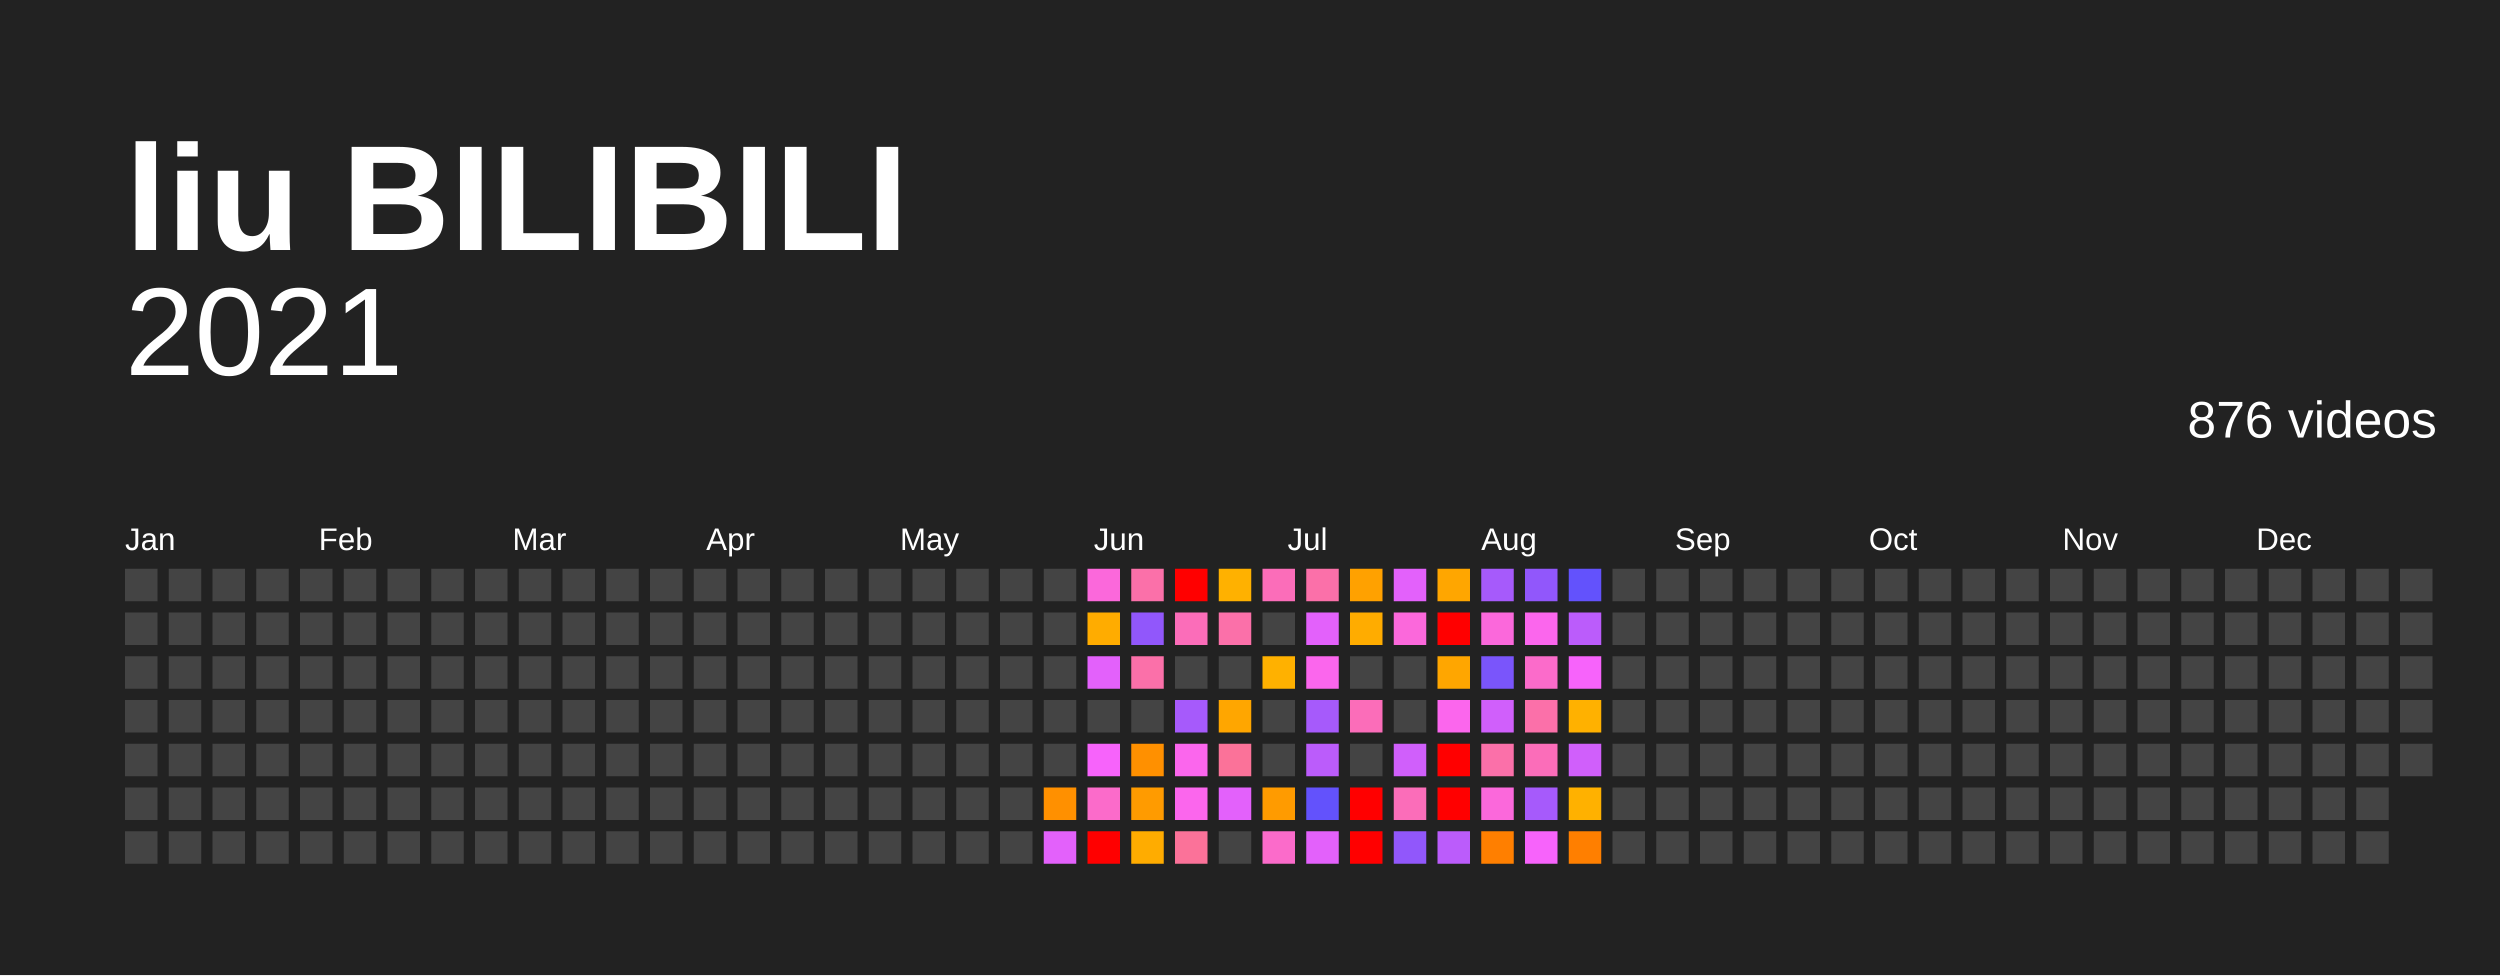
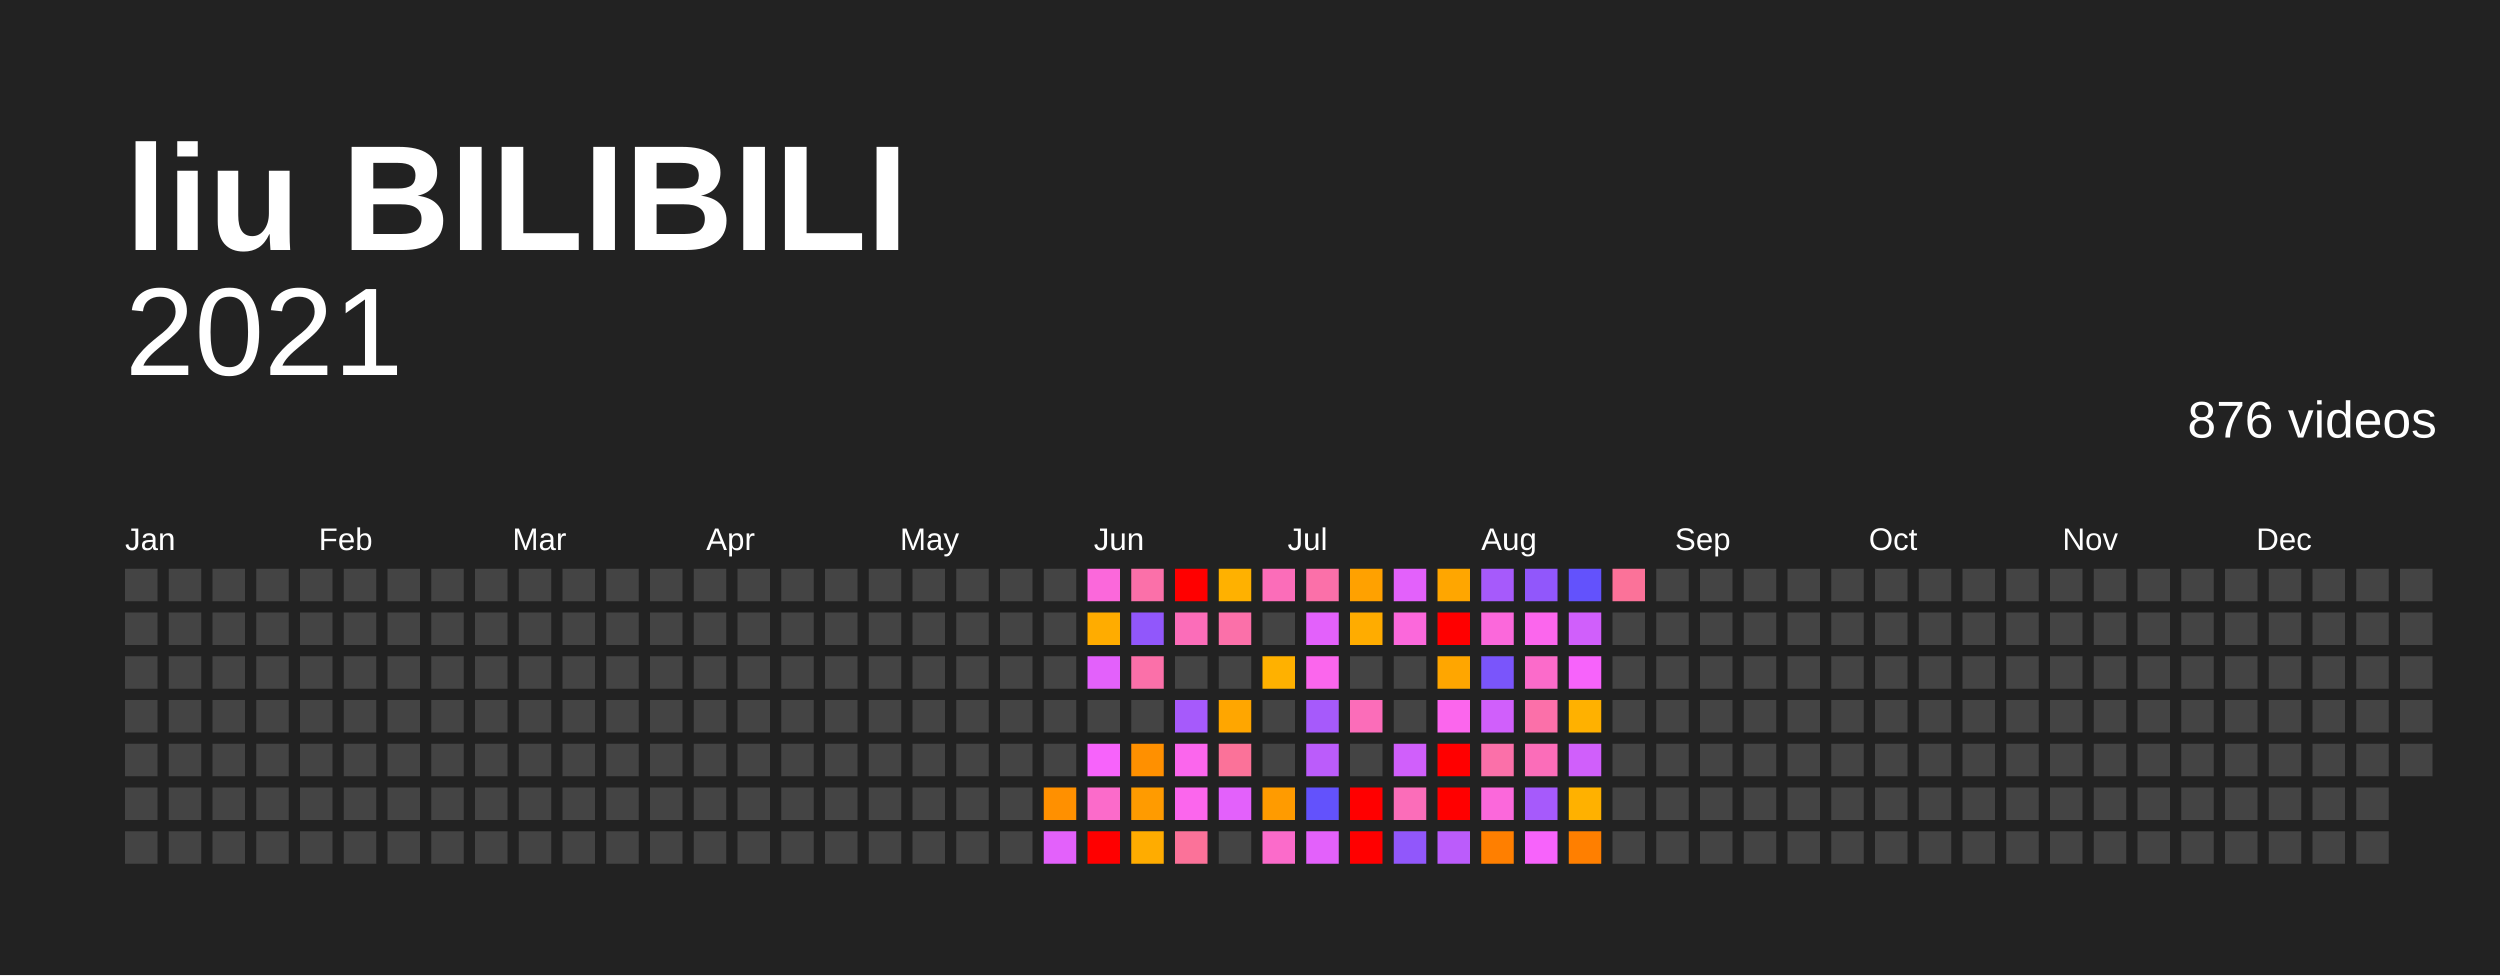
<svg xmlns="http://www.w3.org/2000/svg" baseProfile="full" height="78mm" version="1.1" viewBox="0,0,200,78" width="200mm">
  <defs />
  <rect fill="#222222" height="78" width="200" x="0" y="0" />
  <text fill="#FFFFFF" style="font-size:12px; font-family:Arial; font-weight:bold;" x="10" y="20">liu BILIBILI</text>
  <text alignment-baseline="hanging" fill="#FFFFFF" style="font-size:10.0px; font-family:Arial;" x="10" y="30">2021</text>
  <text alignment-baseline="hanging" fill="#FFFFFF" style="font-size:4.125px; font-family:Arial;" x="175" y="35">876 videos</text>
  <text fill="#FFFFFF" style="font-size:2.5px; font-family:Arial" x="10.0" y="44">Jan</text>
  <text fill="#FFFFFF" style="font-size:2.5px; font-family:Arial" x="25.5" y="44">Feb</text>
  <text fill="#FFFFFF" style="font-size:2.5px; font-family:Arial" x="41.0" y="44">Mar</text>
  <text fill="#FFFFFF" style="font-size:2.5px; font-family:Arial" x="56.5" y="44">Apr</text>
  <text fill="#FFFFFF" style="font-size:2.5px; font-family:Arial" x="72.0" y="44">May</text>
  <text fill="#FFFFFF" style="font-size:2.5px; font-family:Arial" x="87.5" y="44">Jun</text>
  <text fill="#FFFFFF" style="font-size:2.5px; font-family:Arial" x="103.0" y="44">Jul</text>
  <text fill="#FFFFFF" style="font-size:2.5px; font-family:Arial" x="118.5" y="44">Aug</text>
  <text fill="#FFFFFF" style="font-size:2.5px; font-family:Arial" x="134.0" y="44">Sep</text>
  <text fill="#FFFFFF" style="font-size:2.5px; font-family:Arial" x="149.5" y="44">Oct</text>
  <text fill="#FFFFFF" style="font-size:2.5px; font-family:Arial" x="165.0" y="44">Nov</text>
  <text fill="#FFFFFF" style="font-size:2.5px; font-family:Arial" x="180.5" y="44">Dec</text>
  <rect fill="#444444" height="2.6" width="2.6" x="10.0" y="45.5" />
  <rect fill="#444444" height="2.6" width="2.6" x="10.0" y="49.0" />
  <rect fill="#444444" height="2.6" width="2.6" x="10.0" y="52.5" />
  <rect fill="#444444" height="2.6" width="2.6" x="10.0" y="56.0" />
  <rect fill="#444444" height="2.6" width="2.6" x="10.0" y="59.5" />
  <rect fill="#444444" height="2.6" width="2.6" x="10.0" y="63.0" />
  <rect fill="#444444" height="2.6" width="2.6" x="10.0" y="66.5" />
  <rect fill="#444444" height="2.6" width="2.6" x="13.5" y="45.5" />
  <rect fill="#444444" height="2.6" width="2.6" x="13.5" y="49.0" />
  <rect fill="#444444" height="2.6" width="2.6" x="13.5" y="52.5" />
  <rect fill="#444444" height="2.6" width="2.6" x="13.5" y="56.0" />
  <rect fill="#444444" height="2.6" width="2.6" x="13.5" y="59.5" />
  <rect fill="#444444" height="2.6" width="2.6" x="13.5" y="63.0" />
  <rect fill="#444444" height="2.6" width="2.6" x="13.5" y="66.5" />
  <rect fill="#444444" height="2.6" width="2.6" x="17.0" y="45.5" />
  <rect fill="#444444" height="2.6" width="2.6" x="17.0" y="49.0" />
  <rect fill="#444444" height="2.6" width="2.6" x="17.0" y="52.5" />
  <rect fill="#444444" height="2.6" width="2.6" x="17.0" y="56.0" />
  <rect fill="#444444" height="2.6" width="2.6" x="17.0" y="59.5" />
  <rect fill="#444444" height="2.6" width="2.6" x="17.0" y="63.0" />
  <rect fill="#444444" height="2.6" width="2.6" x="17.0" y="66.5" />
  <rect fill="#444444" height="2.6" width="2.6" x="20.5" y="45.5" />
  <rect fill="#444444" height="2.6" width="2.6" x="20.5" y="49.0" />
  <rect fill="#444444" height="2.6" width="2.6" x="20.5" y="52.5" />
  <rect fill="#444444" height="2.6" width="2.6" x="20.5" y="56.0" />
  <rect fill="#444444" height="2.6" width="2.6" x="20.5" y="59.5" />
  <rect fill="#444444" height="2.6" width="2.6" x="20.5" y="63.0" />
  <rect fill="#444444" height="2.6" width="2.6" x="20.5" y="66.5" />
  <rect fill="#444444" height="2.6" width="2.6" x="24.0" y="45.5" />
  <rect fill="#444444" height="2.6" width="2.6" x="24.0" y="49.0" />
  <rect fill="#444444" height="2.6" width="2.6" x="24.0" y="52.5" />
  <rect fill="#444444" height="2.6" width="2.6" x="24.0" y="56.0" />
  <rect fill="#444444" height="2.6" width="2.6" x="24.0" y="59.5" />
  <rect fill="#444444" height="2.6" width="2.6" x="24.0" y="63.0" />
  <rect fill="#444444" height="2.6" width="2.6" x="24.0" y="66.5" />
  <rect fill="#444444" height="2.6" width="2.6" x="27.5" y="45.5" />
  <rect fill="#444444" height="2.6" width="2.6" x="27.5" y="49.0" />
  <rect fill="#444444" height="2.6" width="2.6" x="27.5" y="52.5" />
  <rect fill="#444444" height="2.6" width="2.6" x="27.5" y="56.0" />
  <rect fill="#444444" height="2.6" width="2.6" x="27.5" y="59.5" />
  <rect fill="#444444" height="2.6" width="2.6" x="27.5" y="63.0" />
  <rect fill="#444444" height="2.6" width="2.6" x="27.5" y="66.5" />
  <rect fill="#444444" height="2.6" width="2.6" x="31.0" y="45.5" />
  <rect fill="#444444" height="2.6" width="2.6" x="31.0" y="49.0" />
  <rect fill="#444444" height="2.6" width="2.6" x="31.0" y="52.5" />
  <rect fill="#444444" height="2.6" width="2.6" x="31.0" y="56.0" />
  <rect fill="#444444" height="2.6" width="2.6" x="31.0" y="59.5" />
  <rect fill="#444444" height="2.6" width="2.6" x="31.0" y="63.0" />
  <rect fill="#444444" height="2.6" width="2.6" x="31.0" y="66.5" />
  <rect fill="#444444" height="2.6" width="2.6" x="34.5" y="45.5" />
  <rect fill="#444444" height="2.6" width="2.6" x="34.5" y="49.0" />
  <rect fill="#444444" height="2.6" width="2.6" x="34.5" y="52.5" />
  <rect fill="#444444" height="2.6" width="2.6" x="34.5" y="56.0" />
  <rect fill="#444444" height="2.6" width="2.6" x="34.5" y="59.5" />
  <rect fill="#444444" height="2.6" width="2.6" x="34.5" y="63.0" />
  <rect fill="#444444" height="2.6" width="2.6" x="34.5" y="66.5" />
  <rect fill="#444444" height="2.6" width="2.6" x="38.0" y="45.5" />
  <rect fill="#444444" height="2.6" width="2.6" x="38.0" y="49.0" />
  <rect fill="#444444" height="2.6" width="2.6" x="38.0" y="52.5" />
  <rect fill="#444444" height="2.6" width="2.6" x="38.0" y="56.0" />
  <rect fill="#444444" height="2.6" width="2.6" x="38.0" y="59.5" />
  <rect fill="#444444" height="2.6" width="2.6" x="38.0" y="63.0" />
  <rect fill="#444444" height="2.6" width="2.6" x="38.0" y="66.5" />
  <rect fill="#444444" height="2.6" width="2.6" x="41.5" y="45.5" />
  <rect fill="#444444" height="2.6" width="2.6" x="41.5" y="49.0" />
  <rect fill="#444444" height="2.6" width="2.6" x="41.5" y="52.5" />
  <rect fill="#444444" height="2.6" width="2.6" x="41.5" y="56.0" />
  <rect fill="#444444" height="2.6" width="2.6" x="41.5" y="59.5" />
  <rect fill="#444444" height="2.6" width="2.6" x="41.5" y="63.0" />
  <rect fill="#444444" height="2.6" width="2.6" x="41.5" y="66.5" />
  <rect fill="#444444" height="2.6" width="2.6" x="45.0" y="45.5" />
  <rect fill="#444444" height="2.6" width="2.6" x="45.0" y="49.0" />
  <rect fill="#444444" height="2.6" width="2.6" x="45.0" y="52.5" />
  <rect fill="#444444" height="2.6" width="2.6" x="45.0" y="56.0" />
  <rect fill="#444444" height="2.6" width="2.6" x="45.0" y="59.5" />
  <rect fill="#444444" height="2.6" width="2.6" x="45.0" y="63.0" />
  <rect fill="#444444" height="2.6" width="2.6" x="45.0" y="66.5" />
  <rect fill="#444444" height="2.6" width="2.6" x="48.5" y="45.5" />
  <rect fill="#444444" height="2.6" width="2.6" x="48.5" y="49.0" />
  <rect fill="#444444" height="2.6" width="2.6" x="48.5" y="52.5" />
  <rect fill="#444444" height="2.6" width="2.6" x="48.5" y="56.0" />
  <rect fill="#444444" height="2.6" width="2.6" x="48.5" y="59.5" />
  <rect fill="#444444" height="2.6" width="2.6" x="48.5" y="63.0" />
  <rect fill="#444444" height="2.6" width="2.6" x="48.5" y="66.5" />
  <rect fill="#444444" height="2.6" width="2.6" x="52.0" y="45.5" />
  <rect fill="#444444" height="2.6" width="2.6" x="52.0" y="49.0" />
  <rect fill="#444444" height="2.6" width="2.6" x="52.0" y="52.5" />
  <rect fill="#444444" height="2.6" width="2.6" x="52.0" y="56.0" />
  <rect fill="#444444" height="2.6" width="2.6" x="52.0" y="59.5" />
  <rect fill="#444444" height="2.6" width="2.6" x="52.0" y="63.0" />
  <rect fill="#444444" height="2.6" width="2.6" x="52.0" y="66.5" />
  <rect fill="#444444" height="2.6" width="2.6" x="55.5" y="45.5" />
  <rect fill="#444444" height="2.6" width="2.6" x="55.5" y="49.0" />
  <rect fill="#444444" height="2.6" width="2.6" x="55.5" y="52.5" />
  <rect fill="#444444" height="2.6" width="2.6" x="55.5" y="56.0" />
  <rect fill="#444444" height="2.6" width="2.6" x="55.5" y="59.5" />
  <rect fill="#444444" height="2.6" width="2.6" x="55.5" y="63.0" />
  <rect fill="#444444" height="2.6" width="2.6" x="55.5" y="66.5" />
  <rect fill="#444444" height="2.6" width="2.6" x="59.0" y="45.5" />
  <rect fill="#444444" height="2.6" width="2.6" x="59.0" y="49.0" />
  <rect fill="#444444" height="2.6" width="2.6" x="59.0" y="52.5" />
  <rect fill="#444444" height="2.6" width="2.6" x="59.0" y="56.0" />
  <rect fill="#444444" height="2.6" width="2.6" x="59.0" y="59.5" />
  <rect fill="#444444" height="2.6" width="2.6" x="59.0" y="63.0" />
  <rect fill="#444444" height="2.6" width="2.6" x="59.0" y="66.5" />
  <rect fill="#444444" height="2.6" width="2.6" x="62.5" y="45.5" />
  <rect fill="#444444" height="2.6" width="2.6" x="62.5" y="49.0" />
  <rect fill="#444444" height="2.6" width="2.6" x="62.5" y="52.5" />
  <rect fill="#444444" height="2.6" width="2.6" x="62.5" y="56.0" />
  <rect fill="#444444" height="2.6" width="2.6" x="62.5" y="59.5" />
  <rect fill="#444444" height="2.6" width="2.6" x="62.5" y="63.0" />
  <rect fill="#444444" height="2.6" width="2.6" x="62.5" y="66.5" />
  <rect fill="#444444" height="2.6" width="2.6" x="66.0" y="45.5" />
  <rect fill="#444444" height="2.6" width="2.6" x="66.0" y="49.0" />
  <rect fill="#444444" height="2.6" width="2.6" x="66.0" y="52.5" />
  <rect fill="#444444" height="2.6" width="2.6" x="66.0" y="56.0" />
  <rect fill="#444444" height="2.6" width="2.6" x="66.0" y="59.5" />
  <rect fill="#444444" height="2.6" width="2.6" x="66.0" y="63.0" />
  <rect fill="#444444" height="2.6" width="2.6" x="66.0" y="66.5" />
  <rect fill="#444444" height="2.6" width="2.6" x="69.5" y="45.5" />
  <rect fill="#444444" height="2.6" width="2.6" x="69.5" y="49.0" />
  <rect fill="#444444" height="2.6" width="2.6" x="69.5" y="52.5" />
  <rect fill="#444444" height="2.6" width="2.6" x="69.5" y="56.0" />
  <rect fill="#444444" height="2.6" width="2.6" x="69.5" y="59.5" />
  <rect fill="#444444" height="2.6" width="2.6" x="69.5" y="63.0" />
  <rect fill="#444444" height="2.6" width="2.6" x="69.5" y="66.5" />
  <rect fill="#444444" height="2.6" width="2.6" x="73.0" y="45.5" />
  <rect fill="#444444" height="2.6" width="2.6" x="73.0" y="49.0" />
  <rect fill="#444444" height="2.6" width="2.6" x="73.0" y="52.5" />
  <rect fill="#444444" height="2.6" width="2.6" x="73.0" y="56.0" />
  <rect fill="#444444" height="2.6" width="2.6" x="73.0" y="59.5" />
  <rect fill="#444444" height="2.6" width="2.6" x="73.0" y="63.0" />
  <rect fill="#444444" height="2.6" width="2.6" x="73.0" y="66.5" />
  <rect fill="#444444" height="2.6" width="2.6" x="76.5" y="45.5" />
  <rect fill="#444444" height="2.6" width="2.6" x="76.5" y="49.0" />
  <rect fill="#444444" height="2.6" width="2.6" x="76.5" y="52.5" />
  <rect fill="#444444" height="2.6" width="2.6" x="76.5" y="56.0" />
  <rect fill="#444444" height="2.6" width="2.6" x="76.5" y="59.5" />
  <rect fill="#444444" height="2.6" width="2.6" x="76.5" y="63.0" />
  <rect fill="#444444" height="2.6" width="2.6" x="76.5" y="66.5" />
  <rect fill="#444444" height="2.6" width="2.6" x="80.0" y="45.5" />
  <rect fill="#444444" height="2.6" width="2.6" x="80.0" y="49.0" />
  <rect fill="#444444" height="2.6" width="2.6" x="80.0" y="52.5" />
  <rect fill="#444444" height="2.6" width="2.6" x="80.0" y="56.0" />
  <rect fill="#444444" height="2.6" width="2.6" x="80.0" y="59.5" />
  <rect fill="#444444" height="2.6" width="2.6" x="80.0" y="63.0" />
  <rect fill="#444444" height="2.6" width="2.6" x="80.0" y="66.5" />
  <rect fill="#444444" height="2.6" width="2.6" x="83.5" y="45.5" />
  <rect fill="#444444" height="2.6" width="2.6" x="83.5" y="49.0" />
  <rect fill="#444444" height="2.6" width="2.6" x="83.5" y="52.5" />
  <rect fill="#444444" height="2.6" width="2.6" x="83.5" y="56.0" />
  <rect fill="#444444" height="2.6" width="2.6" x="83.5" y="59.5" />
  <rect fill="#ff9000" height="2.6" width="2.6" x="83.5" y="63.0" />
  <rect fill="#e361fb" height="2.6" width="2.6" x="83.5" y="66.5" />
  <rect fill="#fb68db" height="2.6" width="2.6" x="87.0" y="45.5" />
  <rect fill="#ffac00" height="2.6" width="2.6" x="87.0" y="49.0" />
  <rect fill="#e361fb" height="2.6" width="2.6" x="87.0" y="52.5" />
  <rect fill="#444444" height="2.6" width="2.6" x="87.0" y="56.0" />
  <rect fill="#f763fb" height="2.6" width="2.6" x="87.0" y="59.5" />
  <rect fill="#fb6bca" height="2.6" width="2.6" x="87.0" y="63.0" />
  <rect fill="red" height="2.6" width="2.6" x="87.0" y="66.5" />
  <rect fill="#fb70a9" height="2.6" width="2.6" x="90.5" y="45.5" />
  <rect fill="#9157fb" height="2.6" width="2.6" x="90.5" y="49.0" />
  <rect fill="#fb70a9" height="2.6" width="2.6" x="90.5" y="52.5" />
  <rect fill="#444444" height="2.6" width="2.6" x="90.5" y="56.0" />
  <rect fill="#ff9000" height="2.6" width="2.6" x="90.5" y="59.5" />
  <rect fill="#ff9b00" height="2.6" width="2.6" x="90.5" y="63.0" />
  <rect fill="#ffac00" height="2.6" width="2.6" x="90.5" y="66.5" />
  <rect fill="red" height="2.6" width="2.6" x="94.0" y="45.5" />
  <rect fill="#fb6db9" height="2.6" width="2.6" x="94.0" y="49.0" />
  <rect fill="#444444" height="2.6" width="2.6" x="94.0" y="52.5" />
  <rect fill="#a65afb" height="2.6" width="2.6" x="94.0" y="56.0" />
  <rect fill="#fb66ed" height="2.6" width="2.6" x="94.0" y="59.5" />
  <rect fill="#fb66ed" height="2.6" width="2.6" x="94.0" y="63.0" />
  <rect fill="#fb7299" height="2.6" width="2.6" x="94.0" y="66.5" />
  <rect fill="#ffb100" height="2.6" width="2.6" x="97.5" y="45.5" />
  <rect fill="#fb70a9" height="2.6" width="2.6" x="97.5" y="49.0" />
  <rect fill="#444444" height="2.6" width="2.6" x="97.5" y="52.5" />
  <rect fill="#ffa600" height="2.6" width="2.6" x="97.5" y="56.0" />
  <rect fill="#fb7299" height="2.6" width="2.6" x="97.5" y="59.5" />
  <rect fill="#e361fb" height="2.6" width="2.6" x="97.5" y="63.0" />
  <rect fill="#444444" height="2.6" width="2.6" x="97.5" y="66.5" />
  <rect fill="#fb6db9" height="2.6" width="2.6" x="101.0" y="45.5" />
  <rect fill="#444444" height="2.6" width="2.6" x="101.0" y="49.0" />
  <rect fill="#ffb100" height="2.6" width="2.6" x="101.0" y="52.5" />
  <rect fill="#444444" height="2.6" width="2.6" x="101.0" y="56.0" />
  <rect fill="#444444" height="2.6" width="2.6" x="101.0" y="59.5" />
  <rect fill="#ff9b00" height="2.6" width="2.6" x="101.0" y="63.0" />
  <rect fill="#fb6bca" height="2.6" width="2.6" x="101.0" y="66.5" />
  <rect fill="#fb70a9" height="2.6" width="2.6" x="104.5" y="45.5" />
  <rect fill="#e361fb" height="2.6" width="2.6" x="104.5" y="49.0" />
  <rect fill="#fb66ed" height="2.6" width="2.6" x="104.5" y="52.5" />
  <rect fill="#a65afb" height="2.6" width="2.6" x="104.5" y="56.0" />
  <rect fill="#bb5cfb" height="2.6" width="2.6" x="104.5" y="59.5" />
  <rect fill="#6352fc" height="2.6" width="2.6" x="104.5" y="63.0" />
  <rect fill="#e361fb" height="2.6" width="2.6" x="104.5" y="66.5" />
  <rect fill="#ffa100" height="2.6" width="2.6" x="108.0" y="45.5" />
  <rect fill="#ffac00" height="2.6" width="2.6" x="108.0" y="49.0" />
  <rect fill="#444444" height="2.6" width="2.6" x="108.0" y="52.5" />
  <rect fill="#fb6db9" height="2.6" width="2.6" x="108.0" y="56.0" />
  <rect fill="#444444" height="2.6" width="2.6" x="108.0" y="59.5" />
  <rect fill="red" height="2.6" width="2.6" x="108.0" y="63.0" />
  <rect fill="red" height="2.6" width="2.6" x="108.0" y="66.5" />
  <rect fill="#e361fb" height="2.6" width="2.6" x="111.5" y="45.5" />
  <rect fill="#fb68db" height="2.6" width="2.6" x="111.5" y="49.0" />
  <rect fill="#444444" height="2.6" width="2.6" x="111.5" y="52.5" />
  <rect fill="#444444" height="2.6" width="2.6" x="111.5" y="56.0" />
  <rect fill="#d05ffb" height="2.6" width="2.6" x="111.5" y="59.5" />
  <rect fill="#fb6db9" height="2.6" width="2.6" x="111.5" y="63.0" />
  <rect fill="#9157fb" height="2.6" width="2.6" x="111.5" y="66.5" />
  <rect fill="#ffa600" height="2.6" width="2.6" x="115.0" y="45.5" />
  <rect fill="red" height="2.6" width="2.6" x="115.0" y="49.0" />
  <rect fill="#ffa600" height="2.6" width="2.6" x="115.0" y="52.5" />
  <rect fill="#fb66ed" height="2.6" width="2.6" x="115.0" y="56.0" />
  <rect fill="red" height="2.6" width="2.6" x="115.0" y="59.5" />
  <rect fill="red" height="2.6" width="2.6" x="115.0" y="63.0" />
  <rect fill="#bb5cfb" height="2.6" width="2.6" x="115.0" y="66.5" />
  <rect fill="#a65afb" height="2.6" width="2.6" x="118.5" y="45.5" />
  <rect fill="#fb68db" height="2.6" width="2.6" x="118.5" y="49.0" />
  <rect fill="#7a55fb" height="2.6" width="2.6" x="118.5" y="52.5" />
  <rect fill="#d05ffb" height="2.6" width="2.6" x="118.5" y="56.0" />
  <rect fill="#fb70a9" height="2.6" width="2.6" x="118.5" y="59.5" />
  <rect fill="#fb68db" height="2.6" width="2.6" x="118.5" y="63.0" />
  <rect fill="#ff7f00" height="2.6" width="2.6" x="118.5" y="66.5" />
  <rect fill="#9157fb" height="2.6" width="2.6" x="122.0" y="45.5" />
  <rect fill="#fb66ed" height="2.6" width="2.6" x="122.0" y="49.0" />
  <rect fill="#fb6bca" height="2.6" width="2.6" x="122.0" y="52.5" />
  <rect fill="#fb70a9" height="2.6" width="2.6" x="122.0" y="56.0" />
  <rect fill="#fb6db9" height="2.6" width="2.6" x="122.0" y="59.5" />
  <rect fill="#a65afb" height="2.6" width="2.6" x="122.0" y="63.0" />
  <rect fill="#f763fb" height="2.6" width="2.6" x="122.0" y="66.5" />
  <rect fill="#6352fc" height="2.6" width="2.6" x="125.5" y="45.5" />
-   <rect fill="#bb5cfb" height="2.6" width="2.6" x="125.5" y="49.0" />
+   <rect fill="#d05ffb" height="2.6" width="2.6" x="125.5" y="49.0" />
  <rect fill="#f763fb" height="2.6" width="2.6" x="125.5" y="52.5" />
  <rect fill="#ffb100" height="2.6" width="2.6" x="125.5" y="56.0" />
  <rect fill="#d05ffb" height="2.6" width="2.6" x="125.5" y="59.5" />
  <rect fill="#ffb100" height="2.6" width="2.6" x="125.5" y="63.0" />
  <rect fill="#ff7f00" height="2.6" width="2.6" x="125.5" y="66.5" />
-   <rect fill="#444444" height="2.6" width="2.6" x="129.0" y="45.5" />
+   <rect fill="#fb7299" height="2.6" width="2.6" x="129.0" y="45.5" />
  <rect fill="#444444" height="2.6" width="2.6" x="129.0" y="49.0" />
  <rect fill="#444444" height="2.6" width="2.6" x="129.0" y="52.5" />
  <rect fill="#444444" height="2.6" width="2.6" x="129.0" y="56.0" />
  <rect fill="#444444" height="2.6" width="2.6" x="129.0" y="59.5" />
  <rect fill="#444444" height="2.6" width="2.6" x="129.0" y="63.0" />
  <rect fill="#444444" height="2.6" width="2.6" x="129.0" y="66.5" />
  <rect fill="#444444" height="2.6" width="2.6" x="132.5" y="45.5" />
  <rect fill="#444444" height="2.6" width="2.6" x="132.5" y="49.0" />
  <rect fill="#444444" height="2.6" width="2.6" x="132.5" y="52.5" />
  <rect fill="#444444" height="2.6" width="2.6" x="132.5" y="56.0" />
  <rect fill="#444444" height="2.6" width="2.6" x="132.5" y="59.5" />
  <rect fill="#444444" height="2.6" width="2.6" x="132.5" y="63.0" />
  <rect fill="#444444" height="2.6" width="2.6" x="132.5" y="66.5" />
  <rect fill="#444444" height="2.6" width="2.6" x="136.0" y="45.5" />
  <rect fill="#444444" height="2.6" width="2.6" x="136.0" y="49.0" />
  <rect fill="#444444" height="2.6" width="2.6" x="136.0" y="52.5" />
  <rect fill="#444444" height="2.6" width="2.6" x="136.0" y="56.0" />
  <rect fill="#444444" height="2.6" width="2.6" x="136.0" y="59.5" />
  <rect fill="#444444" height="2.6" width="2.6" x="136.0" y="63.0" />
  <rect fill="#444444" height="2.6" width="2.6" x="136.0" y="66.5" />
  <rect fill="#444444" height="2.6" width="2.6" x="139.5" y="45.5" />
  <rect fill="#444444" height="2.6" width="2.6" x="139.5" y="49.0" />
  <rect fill="#444444" height="2.6" width="2.6" x="139.5" y="52.5" />
  <rect fill="#444444" height="2.6" width="2.6" x="139.5" y="56.0" />
  <rect fill="#444444" height="2.6" width="2.6" x="139.5" y="59.5" />
  <rect fill="#444444" height="2.6" width="2.6" x="139.5" y="63.0" />
  <rect fill="#444444" height="2.6" width="2.6" x="139.5" y="66.5" />
  <rect fill="#444444" height="2.6" width="2.6" x="143.0" y="45.5" />
  <rect fill="#444444" height="2.6" width="2.6" x="143.0" y="49.0" />
  <rect fill="#444444" height="2.6" width="2.6" x="143.0" y="52.5" />
  <rect fill="#444444" height="2.6" width="2.6" x="143.0" y="56.0" />
  <rect fill="#444444" height="2.6" width="2.6" x="143.0" y="59.5" />
  <rect fill="#444444" height="2.6" width="2.6" x="143.0" y="63.0" />
  <rect fill="#444444" height="2.6" width="2.6" x="143.0" y="66.5" />
  <rect fill="#444444" height="2.6" width="2.6" x="146.5" y="45.5" />
  <rect fill="#444444" height="2.6" width="2.6" x="146.5" y="49.0" />
  <rect fill="#444444" height="2.6" width="2.6" x="146.5" y="52.5" />
  <rect fill="#444444" height="2.6" width="2.6" x="146.5" y="56.0" />
  <rect fill="#444444" height="2.6" width="2.6" x="146.5" y="59.5" />
  <rect fill="#444444" height="2.6" width="2.6" x="146.5" y="63.0" />
  <rect fill="#444444" height="2.6" width="2.6" x="146.5" y="66.5" />
  <rect fill="#444444" height="2.6" width="2.6" x="150.0" y="45.5" />
  <rect fill="#444444" height="2.6" width="2.6" x="150.0" y="49.0" />
  <rect fill="#444444" height="2.6" width="2.6" x="150.0" y="52.5" />
  <rect fill="#444444" height="2.6" width="2.6" x="150.0" y="56.0" />
  <rect fill="#444444" height="2.6" width="2.6" x="150.0" y="59.5" />
  <rect fill="#444444" height="2.6" width="2.6" x="150.0" y="63.0" />
  <rect fill="#444444" height="2.6" width="2.6" x="150.0" y="66.5" />
  <rect fill="#444444" height="2.6" width="2.6" x="153.5" y="45.5" />
  <rect fill="#444444" height="2.6" width="2.6" x="153.5" y="49.0" />
  <rect fill="#444444" height="2.6" width="2.6" x="153.5" y="52.5" />
  <rect fill="#444444" height="2.6" width="2.6" x="153.5" y="56.0" />
  <rect fill="#444444" height="2.6" width="2.6" x="153.5" y="59.5" />
  <rect fill="#444444" height="2.6" width="2.6" x="153.5" y="63.0" />
  <rect fill="#444444" height="2.6" width="2.6" x="153.5" y="66.5" />
  <rect fill="#444444" height="2.6" width="2.6" x="157.0" y="45.5" />
  <rect fill="#444444" height="2.6" width="2.6" x="157.0" y="49.0" />
  <rect fill="#444444" height="2.6" width="2.6" x="157.0" y="52.5" />
  <rect fill="#444444" height="2.6" width="2.6" x="157.0" y="56.0" />
  <rect fill="#444444" height="2.6" width="2.6" x="157.0" y="59.5" />
  <rect fill="#444444" height="2.6" width="2.6" x="157.0" y="63.0" />
  <rect fill="#444444" height="2.6" width="2.6" x="157.0" y="66.5" />
  <rect fill="#444444" height="2.6" width="2.6" x="160.5" y="45.5" />
  <rect fill="#444444" height="2.6" width="2.6" x="160.5" y="49.0" />
  <rect fill="#444444" height="2.6" width="2.6" x="160.5" y="52.5" />
  <rect fill="#444444" height="2.6" width="2.6" x="160.5" y="56.0" />
  <rect fill="#444444" height="2.6" width="2.6" x="160.5" y="59.5" />
  <rect fill="#444444" height="2.6" width="2.6" x="160.5" y="63.0" />
  <rect fill="#444444" height="2.6" width="2.6" x="160.5" y="66.5" />
  <rect fill="#444444" height="2.6" width="2.6" x="164.0" y="45.5" />
  <rect fill="#444444" height="2.6" width="2.6" x="164.0" y="49.0" />
  <rect fill="#444444" height="2.6" width="2.6" x="164.0" y="52.5" />
  <rect fill="#444444" height="2.6" width="2.6" x="164.0" y="56.0" />
  <rect fill="#444444" height="2.6" width="2.6" x="164.0" y="59.5" />
  <rect fill="#444444" height="2.6" width="2.6" x="164.0" y="63.0" />
  <rect fill="#444444" height="2.6" width="2.6" x="164.0" y="66.5" />
  <rect fill="#444444" height="2.6" width="2.6" x="167.5" y="45.5" />
  <rect fill="#444444" height="2.6" width="2.6" x="167.5" y="49.0" />
  <rect fill="#444444" height="2.6" width="2.6" x="167.5" y="52.5" />
  <rect fill="#444444" height="2.6" width="2.6" x="167.5" y="56.0" />
  <rect fill="#444444" height="2.6" width="2.6" x="167.5" y="59.5" />
  <rect fill="#444444" height="2.6" width="2.6" x="167.5" y="63.0" />
  <rect fill="#444444" height="2.6" width="2.6" x="167.5" y="66.5" />
  <rect fill="#444444" height="2.6" width="2.6" x="171.0" y="45.5" />
  <rect fill="#444444" height="2.6" width="2.6" x="171.0" y="49.0" />
  <rect fill="#444444" height="2.6" width="2.6" x="171.0" y="52.5" />
  <rect fill="#444444" height="2.6" width="2.6" x="171.0" y="56.0" />
  <rect fill="#444444" height="2.6" width="2.6" x="171.0" y="59.5" />
  <rect fill="#444444" height="2.6" width="2.6" x="171.0" y="63.0" />
  <rect fill="#444444" height="2.6" width="2.6" x="171.0" y="66.5" />
  <rect fill="#444444" height="2.6" width="2.6" x="174.5" y="45.5" />
  <rect fill="#444444" height="2.6" width="2.6" x="174.5" y="49.0" />
  <rect fill="#444444" height="2.6" width="2.6" x="174.5" y="52.5" />
  <rect fill="#444444" height="2.6" width="2.6" x="174.5" y="56.0" />
  <rect fill="#444444" height="2.6" width="2.6" x="174.5" y="59.5" />
  <rect fill="#444444" height="2.6" width="2.6" x="174.5" y="63.0" />
  <rect fill="#444444" height="2.6" width="2.6" x="174.5" y="66.5" />
  <rect fill="#444444" height="2.6" width="2.6" x="178.0" y="45.5" />
  <rect fill="#444444" height="2.6" width="2.6" x="178.0" y="49.0" />
  <rect fill="#444444" height="2.6" width="2.6" x="178.0" y="52.5" />
  <rect fill="#444444" height="2.6" width="2.6" x="178.0" y="56.0" />
  <rect fill="#444444" height="2.6" width="2.6" x="178.0" y="59.5" />
  <rect fill="#444444" height="2.6" width="2.6" x="178.0" y="63.0" />
  <rect fill="#444444" height="2.6" width="2.6" x="178.0" y="66.5" />
  <rect fill="#444444" height="2.6" width="2.6" x="181.5" y="45.5" />
  <rect fill="#444444" height="2.6" width="2.6" x="181.5" y="49.0" />
  <rect fill="#444444" height="2.6" width="2.6" x="181.5" y="52.5" />
  <rect fill="#444444" height="2.6" width="2.6" x="181.5" y="56.0" />
  <rect fill="#444444" height="2.6" width="2.6" x="181.5" y="59.5" />
  <rect fill="#444444" height="2.6" width="2.6" x="181.5" y="63.0" />
  <rect fill="#444444" height="2.6" width="2.6" x="181.5" y="66.5" />
  <rect fill="#444444" height="2.6" width="2.6" x="185.0" y="45.5" />
  <rect fill="#444444" height="2.6" width="2.6" x="185.0" y="49.0" />
  <rect fill="#444444" height="2.6" width="2.6" x="185.0" y="52.5" />
  <rect fill="#444444" height="2.6" width="2.6" x="185.0" y="56.0" />
  <rect fill="#444444" height="2.6" width="2.6" x="185.0" y="59.5" />
  <rect fill="#444444" height="2.6" width="2.6" x="185.0" y="63.0" />
  <rect fill="#444444" height="2.6" width="2.6" x="185.0" y="66.5" />
  <rect fill="#444444" height="2.6" width="2.6" x="188.5" y="45.5" />
  <rect fill="#444444" height="2.6" width="2.6" x="188.5" y="49.0" />
  <rect fill="#444444" height="2.6" width="2.6" x="188.5" y="52.5" />
  <rect fill="#444444" height="2.6" width="2.6" x="188.5" y="56.0" />
  <rect fill="#444444" height="2.6" width="2.6" x="188.5" y="59.5" />
  <rect fill="#444444" height="2.6" width="2.6" x="188.5" y="63.0" />
  <rect fill="#444444" height="2.6" width="2.6" x="188.5" y="66.5" />
  <rect fill="#444444" height="2.6" width="2.6" x="192.0" y="45.5" />
  <rect fill="#444444" height="2.6" width="2.6" x="192.0" y="49.0" />
  <rect fill="#444444" height="2.6" width="2.6" x="192.0" y="52.5" />
  <rect fill="#444444" height="2.6" width="2.6" x="192.0" y="56.0" />
  <rect fill="#444444" height="2.6" width="2.6" x="192.0" y="59.5" />
</svg>
